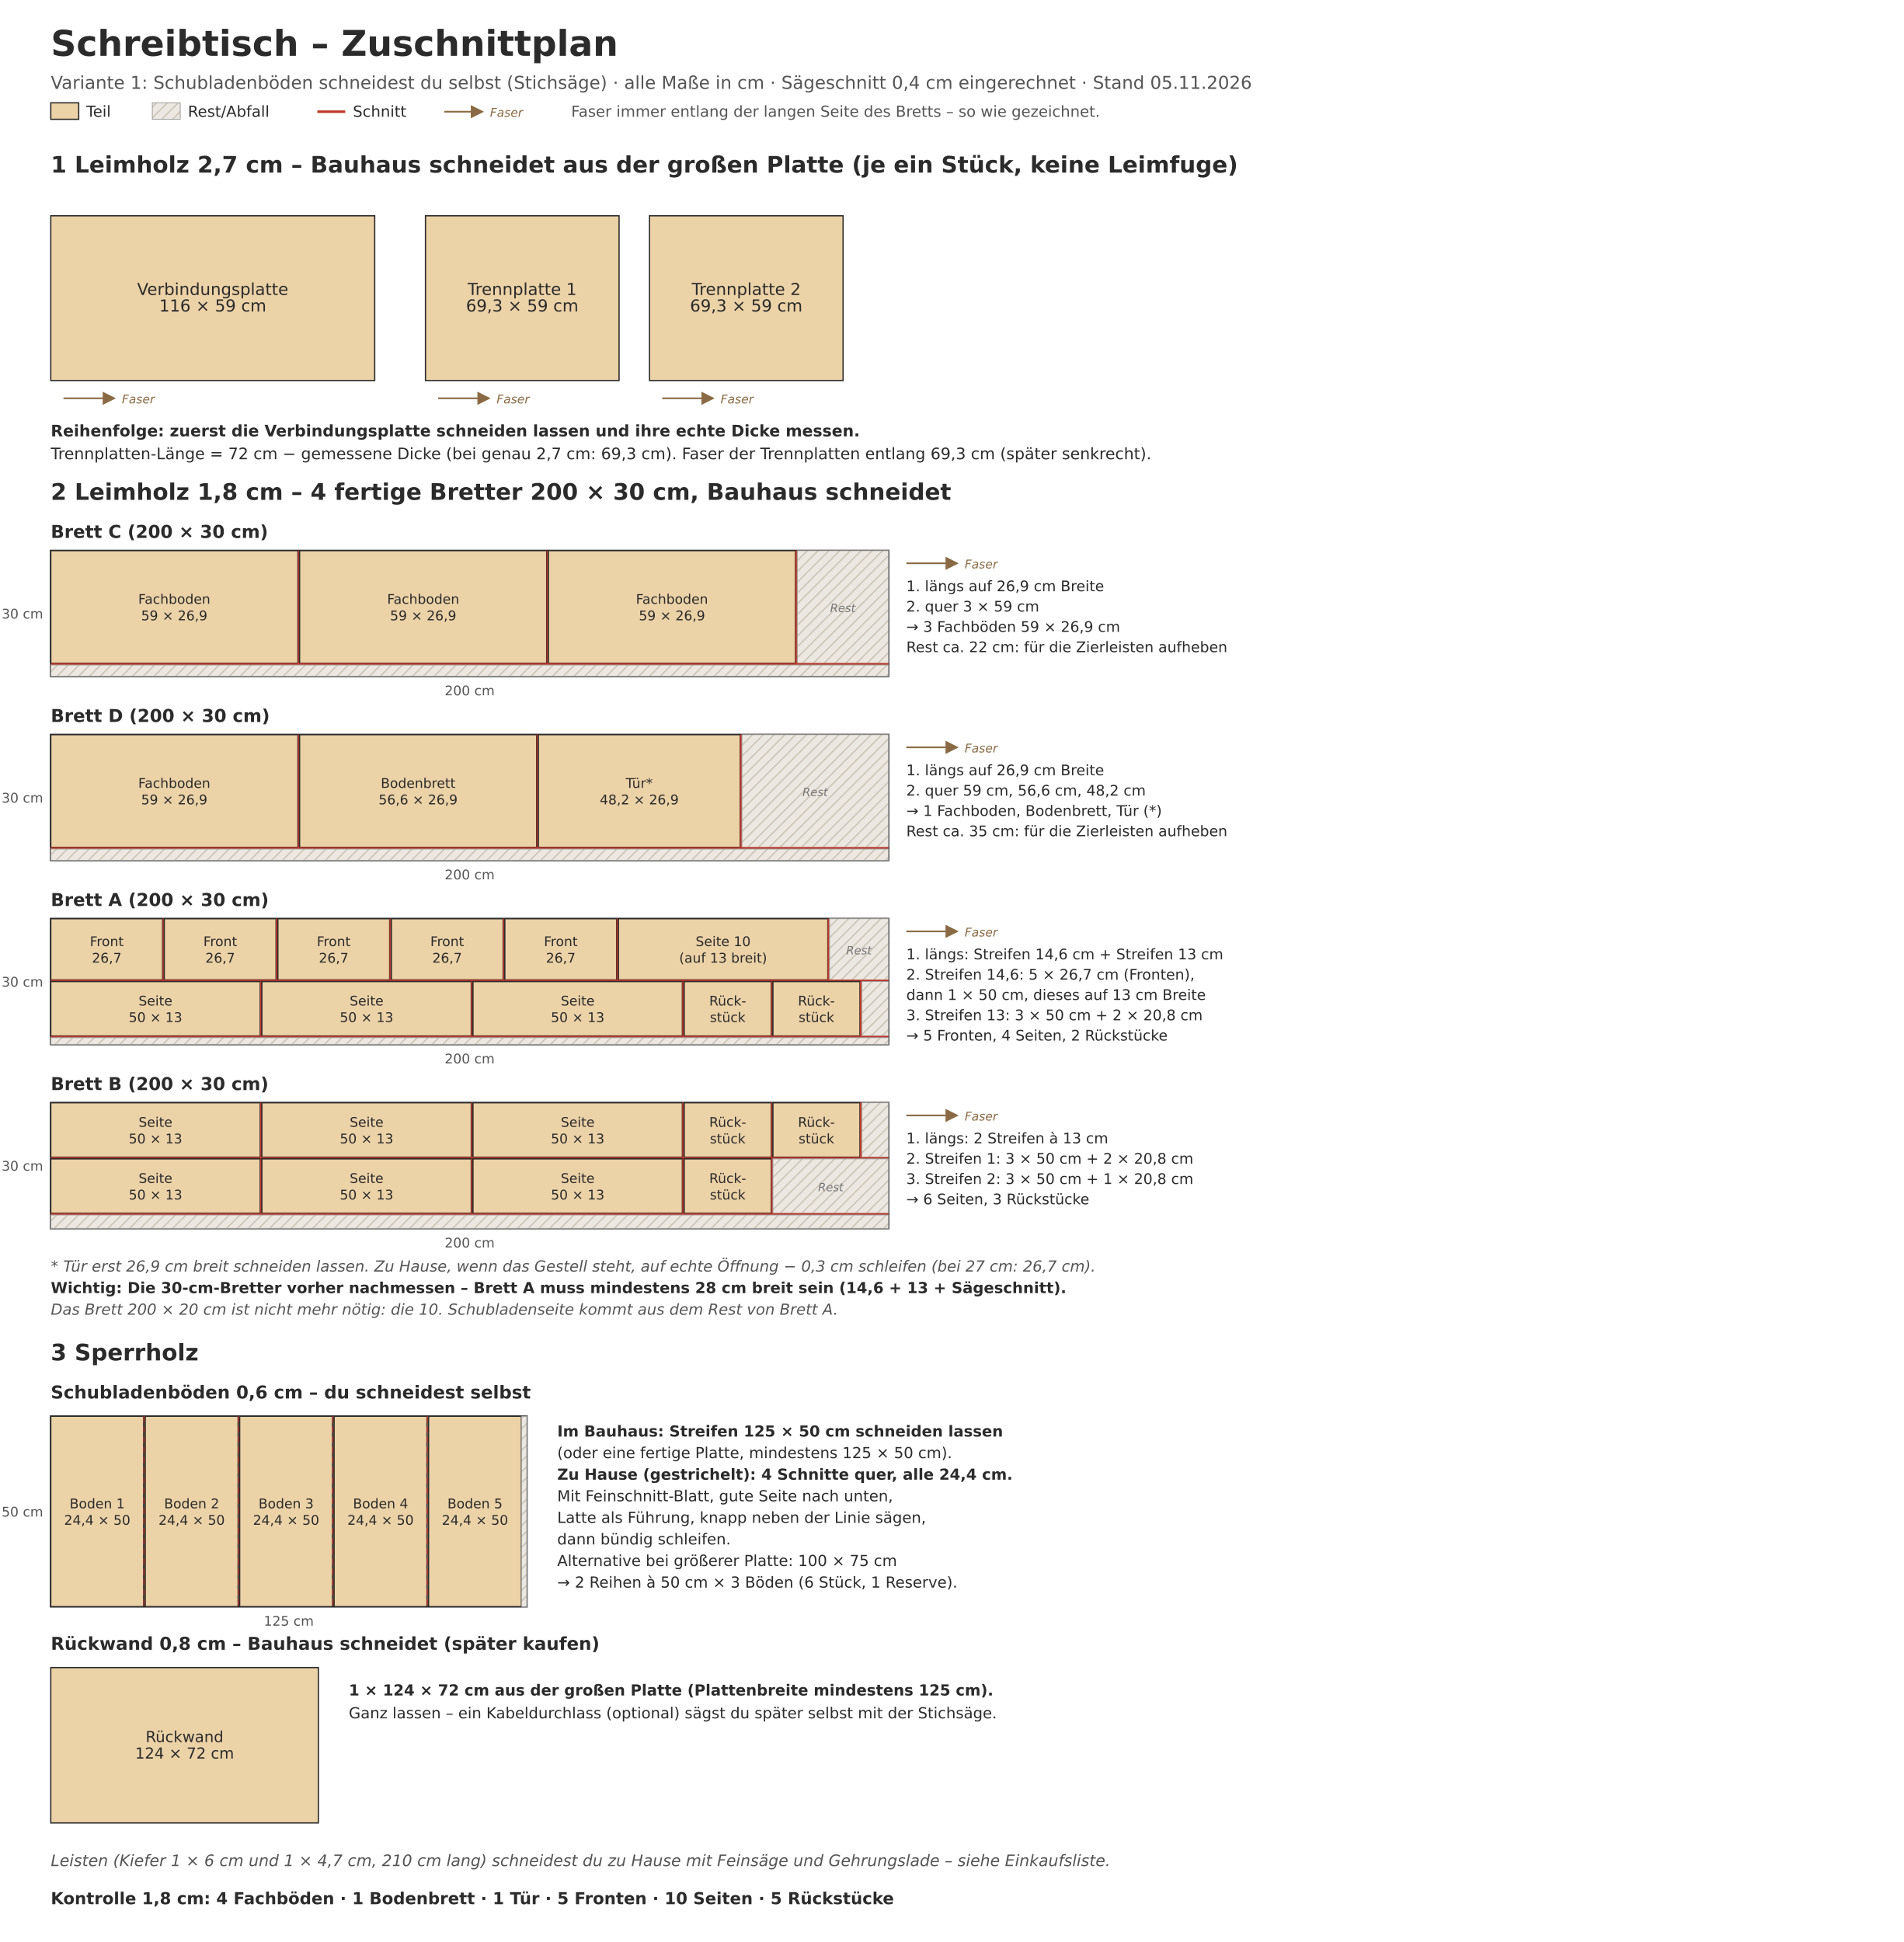
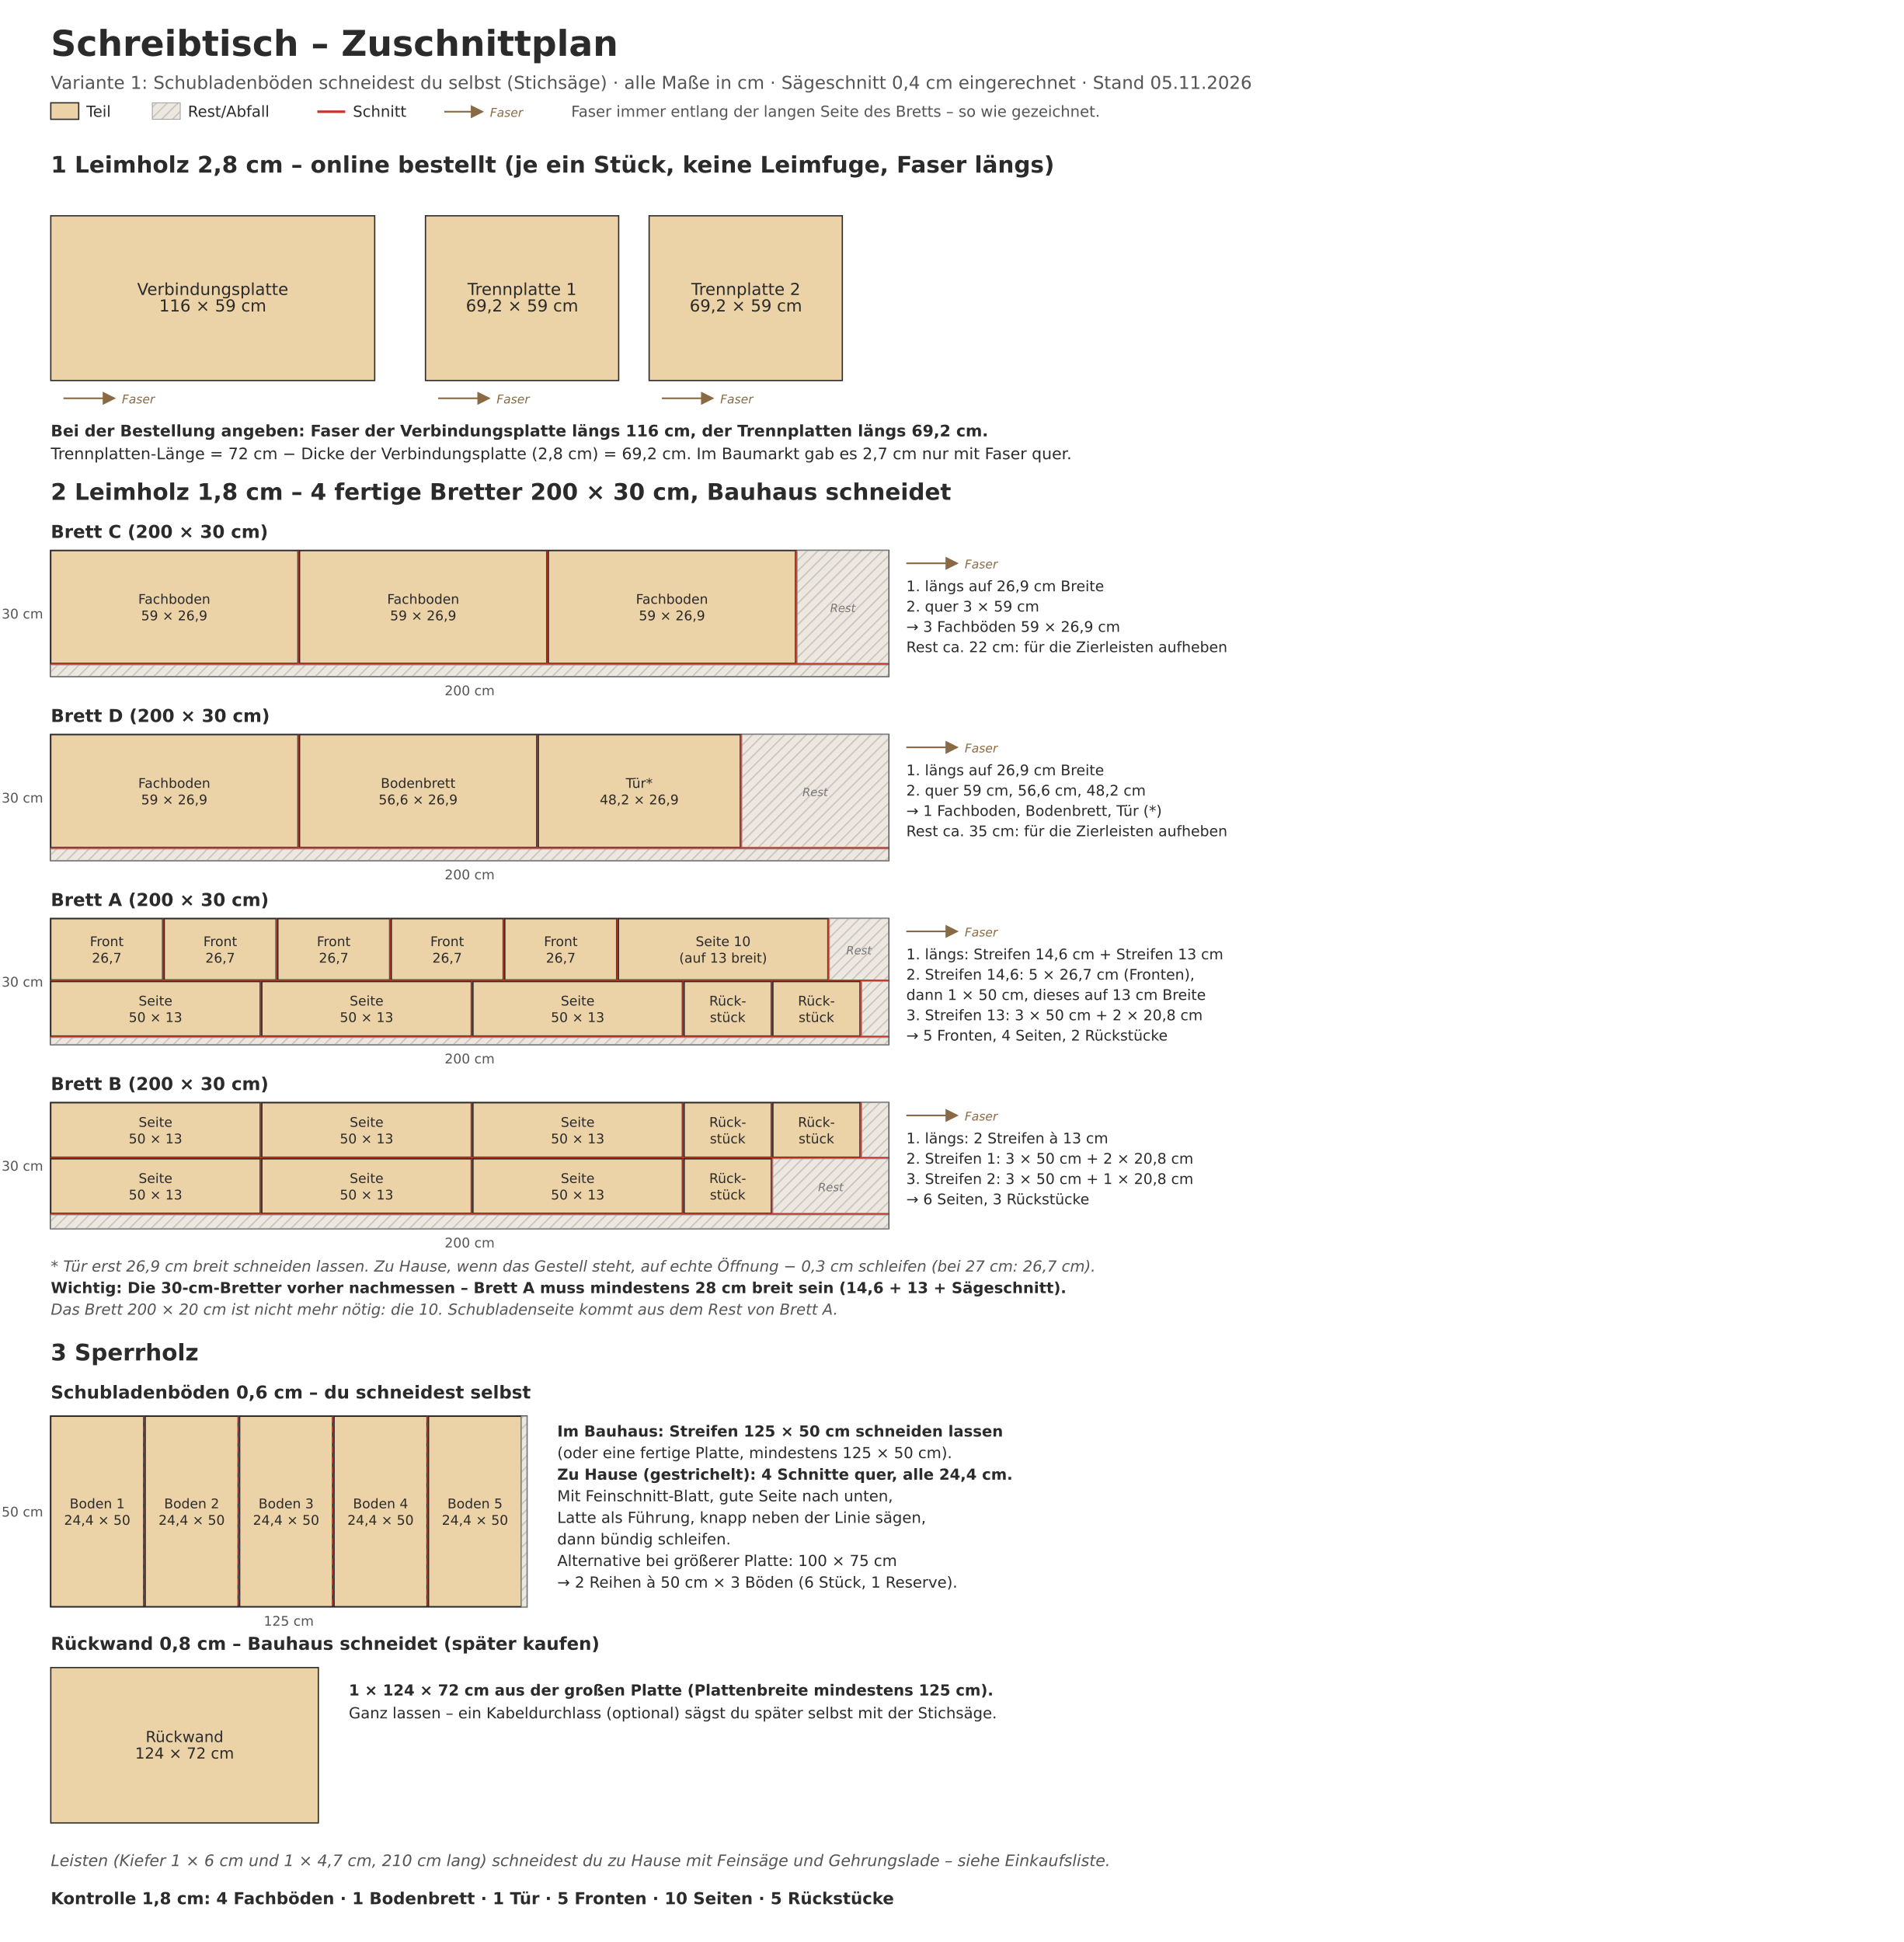
<svg xmlns="http://www.w3.org/2000/svg" width="1500" height="1530" viewBox="0 0 1500 1530" font-family="DejaVu Sans, Arial, sans-serif">
  <rect width="1500" height="1530" fill="#ffffff" />
  <defs>
    <pattern id="hatch" width="6" height="6" patternUnits="userSpaceOnUse" patternTransform="rotate(45)">
      <rect width="6" height="6" fill="#ece8e1" />
      <line x1="0" y1="0" x2="0" y2="6" stroke="#c9c2b6" stroke-width="2" />
    </pattern>
    <marker id="arr" markerWidth="8" markerHeight="8" refX="7" refY="4" orient="auto">
      <path d="M0,0 L8,4 L0,8 z" fill="#8a6a44" />
    </marker>
  </defs>
  <text x="40.0" y="44.0" font-size="28" text-anchor="start" fill="#2b2b2b" font-weight="bold">Schreibtisch – Zuschnittplan</text>
  <text x="40.0" y="70.0" font-size="14" text-anchor="start" fill="#555" font-weight="normal">Variante 1: Schubladenböden schneidest du selbst (Stichsäge) · alle Maße in cm · Sägeschnitt 0,4 cm eingerechnet · Stand 05.11.2026</text>
  <rect x="40.0" y="81.0" width="22.0" height="13.0" fill="#ecd2a7" stroke="#2b2b2b" stroke-width="1" />
  <text x="68.0" y="92.0" font-size="12" text-anchor="start" fill="#2b2b2b" font-weight="normal">Teil</text>
  <rect x="120" y="81" width="22" height="13" fill="url(#hatch)" stroke="#999" stroke-width="0.6" />
  <text x="148.0" y="92.0" font-size="12" text-anchor="start" fill="#2b2b2b" font-weight="normal">Rest/Abfall</text>
  <line x1="250" y1="88" x2="272" y2="88" stroke="#c0392b" stroke-width="2" />
  <text x="278.0" y="92.0" font-size="12" text-anchor="start" fill="#2b2b2b" font-weight="normal">Schnitt</text>
  <line x1="350.0" y1="88.0" x2="380.0" y2="88.0" stroke="#8a6a44" stroke-width="1.3" marker-end="url(#arr)" />
  <text x="386.0" y="92.0" font-size="9.5" text-anchor="start" fill="#8a6a44" font-weight="normal" font-style="italic">Faser</text>
  <text x="450.0" y="92.0" font-size="12" text-anchor="start" fill="#555" font-weight="normal">Faser immer entlang der langen Seite des Bretts – so wie gezeichnet.</text>
-   <text x="40.0" y="136.0" font-size="18" text-anchor="start" fill="#2b2b2b" font-weight="bold">1  Leimholz 2,7 cm – Bauhaus schneidet aus der großen Platte (je ein Stück, keine Leimfuge)</text>
+   <text x="40.0" y="136.0" font-size="18" text-anchor="start" fill="#2b2b2b" font-weight="bold">1  Leimholz 2,8 cm – online bestellt (je ein Stück, keine Leimfuge, Faser längs)</text>
  <rect x="40.0" y="170.0" width="255.2" height="129.8" fill="#ecd2a7" stroke="#2b2b2b" stroke-width="1" />
  <text x="167.6" y="232.4" font-size="13" text-anchor="middle" fill="#2b2b2b" font-weight="normal">Verbindungsplatte</text>
  <text x="167.6" y="245.4" font-size="13" text-anchor="middle" fill="#2b2b2b" font-weight="normal">116 × 59 cm</text>
  <line x1="50.0" y1="313.8" x2="90.0" y2="313.8" stroke="#8a6a44" stroke-width="1.3" marker-end="url(#arr)" />
  <text x="96.0" y="317.8" font-size="9.5" text-anchor="start" fill="#8a6a44" font-weight="normal" font-style="italic">Faser</text>
-   <rect x="335.2" y="170.0" width="152.5" height="129.8" fill="#ecd2a7" stroke="#2b2b2b" stroke-width="1" />
-   <text x="411.4" y="232.4" font-size="13" text-anchor="middle" fill="#2b2b2b" font-weight="normal">Trennplatte 1</text>
-   <text x="411.4" y="245.4" font-size="13" text-anchor="middle" fill="#2b2b2b" font-weight="normal">69,3 × 59 cm</text>
+   <rect x="335.2" y="170.0" width="152.2" height="129.8" fill="#ecd2a7" stroke="#2b2b2b" stroke-width="1" />
+   <text x="411.3" y="232.4" font-size="13" text-anchor="middle" fill="#2b2b2b" font-weight="normal">Trennplatte 1</text>
+   <text x="411.3" y="245.4" font-size="13" text-anchor="middle" fill="#2b2b2b" font-weight="normal">69,2 × 59 cm</text>
  <line x1="345.2" y1="313.8" x2="385.2" y2="313.8" stroke="#8a6a44" stroke-width="1.3" marker-end="url(#arr)" />
  <text x="391.2" y="317.8" font-size="9.5" text-anchor="start" fill="#8a6a44" font-weight="normal" font-style="italic">Faser</text>
-   <rect x="511.7" y="170.0" width="152.5" height="129.8" fill="#ecd2a7" stroke="#2b2b2b" stroke-width="1" />
-   <text x="587.9" y="232.4" font-size="13" text-anchor="middle" fill="#2b2b2b" font-weight="normal">Trennplatte 2</text>
-   <text x="587.9" y="245.4" font-size="13" text-anchor="middle" fill="#2b2b2b" font-weight="normal">69,3 × 59 cm</text>
-   <line x1="521.7" y1="313.8" x2="561.7" y2="313.8" stroke="#8a6a44" stroke-width="1.3" marker-end="url(#arr)" />
-   <text x="567.7" y="317.8" font-size="9.5" text-anchor="start" fill="#8a6a44" font-weight="normal" font-style="italic">Faser</text>
-   <text x="40.0" y="343.8" font-size="12.5" text-anchor="start" fill="#2b2b2b" font-weight="bold">Reihenfolge: zuerst die Verbindungsplatte schneiden lassen und ihre echte Dicke messen.</text>
-   <text x="40.0" y="361.8" font-size="12.5" text-anchor="start" fill="#2b2b2b" font-weight="normal">Trennplatten-Länge = 72 cm − gemessene Dicke (bei genau 2,7 cm: 69,3 cm). Faser der Trennplatten entlang 69,3 cm (später senkrecht).</text>
+   <rect x="511.4" y="170.0" width="152.2" height="129.8" fill="#ecd2a7" stroke="#2b2b2b" stroke-width="1" />
+   <text x="587.6" y="232.4" font-size="13" text-anchor="middle" fill="#2b2b2b" font-weight="normal">Trennplatte 2</text>
+   <text x="587.6" y="245.4" font-size="13" text-anchor="middle" fill="#2b2b2b" font-weight="normal">69,2 × 59 cm</text>
+   <line x1="521.4" y1="313.8" x2="561.4" y2="313.8" stroke="#8a6a44" stroke-width="1.3" marker-end="url(#arr)" />
+   <text x="567.4" y="317.8" font-size="9.5" text-anchor="start" fill="#8a6a44" font-weight="normal" font-style="italic">Faser</text>
+   <text x="40.0" y="343.8" font-size="12.5" text-anchor="start" fill="#2b2b2b" font-weight="bold">Bei der Bestellung angeben: Faser der Verbindungsplatte längs 116 cm, der Trennplatten längs 69,2 cm.</text>
+   <text x="40.0" y="361.8" font-size="12.5" text-anchor="start" fill="#2b2b2b" font-weight="normal">Trennplatten-Länge = 72 cm − Dicke der Verbindungsplatte (2,8 cm) = 69,2 cm. Im Baumarkt gab es 2,7 cm nur mit Faser quer.</text>
  <text x="40.0" y="393.8" font-size="18" text-anchor="start" fill="#2b2b2b" font-weight="bold">2  Leimholz 1,8 cm – 4 fertige Bretter 200 × 30 cm, Bauhaus schneidet</text>
  <text x="40.0" y="423.8" font-size="14" text-anchor="start" fill="#2b2b2b" font-weight="bold">Brett C (200 × 30 cm)</text>
  <rect x="40.0" y="433.8" width="660.0" height="99.0" fill="#e0bb84" stroke="#2b2b2b" stroke-width="1.4" />
  <rect x="40.0" y="433.8" width="194.7" height="88.8" fill="#ecd2a7" stroke="#2b2b2b" stroke-width="1" />
  <text x="137.3" y="475.7" font-size="10.5" text-anchor="middle" fill="#2b2b2b" font-weight="normal">Fachboden</text>
  <text x="137.3" y="488.7" font-size="10.5" text-anchor="middle" fill="#2b2b2b" font-weight="normal">59 × 26,9</text>
  <line x1="235.4" y1="433.8" x2="235.4" y2="522.6" stroke="#c0392b" stroke-width="1.6" />
  <rect x="236.0" y="433.8" width="194.7" height="88.8" fill="#ecd2a7" stroke="#2b2b2b" stroke-width="1" />
  <text x="333.4" y="475.7" font-size="10.5" text-anchor="middle" fill="#2b2b2b" font-weight="normal">Fachboden</text>
  <text x="333.4" y="488.7" font-size="10.5" text-anchor="middle" fill="#2b2b2b" font-weight="normal">59 × 26,9</text>
  <line x1="431.4" y1="433.8" x2="431.4" y2="522.6" stroke="#c0392b" stroke-width="1.6" />
  <rect x="432.0" y="433.8" width="194.7" height="88.8" fill="#ecd2a7" stroke="#2b2b2b" stroke-width="1" />
  <text x="529.4" y="475.7" font-size="10.5" text-anchor="middle" fill="#2b2b2b" font-weight="normal">Fachboden</text>
  <text x="529.4" y="488.7" font-size="10.5" text-anchor="middle" fill="#2b2b2b" font-weight="normal">59 × 26,9</text>
  <line x1="627.4" y1="433.8" x2="627.4" y2="522.6" stroke="#c0392b" stroke-width="1.6" />
  <rect x="628.1" y="433.8" width="71.9" height="88.8" fill="url(#hatch)" stroke="#999" stroke-width="0.6" />
  <text x="664.0" y="482.2" font-size="9" text-anchor="middle" fill="#777" font-weight="normal" font-style="italic">Rest</text>
  <line x1="40.0" y1="523.2" x2="700.0" y2="523.2" stroke="#c0392b" stroke-width="1.6" />
  <rect x="40.0" y="523.9" width="660.0" height="8.9" fill="url(#hatch)" stroke="#999" stroke-width="0.6" />
  <text x="370.0" y="547.8" font-size="10.5" text-anchor="middle" fill="#555555" font-weight="normal">200 cm</text>
  <text x="34.0" y="487.3" font-size="10.5" text-anchor="end" fill="#555555" font-weight="normal">30 cm</text>
  <line x1="714.0" y1="443.8" x2="754.0" y2="443.8" stroke="#8a6a44" stroke-width="1.3" marker-end="url(#arr)" />
  <text x="760.0" y="447.8" font-size="9.5" text-anchor="start" fill="#8a6a44" font-weight="normal" font-style="italic">Faser</text>
  <text x="714.0" y="465.8" font-size="11.5" text-anchor="start" fill="#2b2b2b" font-weight="normal">1. längs auf 26,9 cm Breite</text>
  <text x="714.0" y="481.8" font-size="11.5" text-anchor="start" fill="#2b2b2b" font-weight="normal">2. quer 3 × 59 cm</text>
  <text x="714.0" y="497.8" font-size="11.5" text-anchor="start" fill="#2b2b2b" font-weight="normal">→ 3 Fachböden 59 × 26,9 cm</text>
  <text x="714.0" y="513.8" font-size="11.5" text-anchor="start" fill="#2b2b2b" font-weight="normal">Rest ca. 22 cm: für die Zierleisten aufheben</text>
  <text x="40.0" y="568.8" font-size="14" text-anchor="start" fill="#2b2b2b" font-weight="bold">Brett D (200 × 30 cm)</text>
  <rect x="40.0" y="578.8" width="660.0" height="99.0" fill="#e0bb84" stroke="#2b2b2b" stroke-width="1.4" />
  <rect x="40.0" y="578.8" width="194.7" height="88.8" fill="#ecd2a7" stroke="#2b2b2b" stroke-width="1" />
  <text x="137.3" y="620.7" font-size="10.5" text-anchor="middle" fill="#2b2b2b" font-weight="normal">Fachboden</text>
  <text x="137.3" y="633.7" font-size="10.5" text-anchor="middle" fill="#2b2b2b" font-weight="normal">59 × 26,9</text>
  <line x1="235.4" y1="578.8" x2="235.4" y2="667.6" stroke="#c0392b" stroke-width="1.6" />
  <rect x="236.0" y="578.8" width="186.8" height="88.8" fill="#ecd2a7" stroke="#2b2b2b" stroke-width="1" />
  <text x="329.4" y="620.7" font-size="10.5" text-anchor="middle" fill="#2b2b2b" font-weight="normal">Bodenbrett</text>
  <text x="329.4" y="633.7" font-size="10.5" text-anchor="middle" fill="#2b2b2b" font-weight="normal">56,6 × 26,9</text>
  <line x1="423.5" y1="578.8" x2="423.5" y2="667.6" stroke="#c0392b" stroke-width="1.6" />
  <rect x="424.1" y="578.8" width="159.1" height="88.8" fill="#ecd2a7" stroke="#2b2b2b" stroke-width="1" />
  <text x="503.6" y="620.7" font-size="10.5" text-anchor="middle" fill="#2b2b2b" font-weight="normal">Tür*</text>
  <text x="503.6" y="633.7" font-size="10.5" text-anchor="middle" fill="#2b2b2b" font-weight="normal">48,2 × 26,9</text>
  <line x1="583.8" y1="578.8" x2="583.8" y2="667.6" stroke="#c0392b" stroke-width="1.6" />
  <rect x="584.5" y="578.8" width="115.5" height="88.8" fill="url(#hatch)" stroke="#999" stroke-width="0.6" />
  <text x="642.2" y="627.2" font-size="9" text-anchor="middle" fill="#777" font-weight="normal" font-style="italic">Rest</text>
  <line x1="40.0" y1="668.2" x2="700.0" y2="668.2" stroke="#c0392b" stroke-width="1.6" />
  <rect x="40.0" y="668.9" width="660.0" height="8.9" fill="url(#hatch)" stroke="#999" stroke-width="0.6" />
  <text x="370.0" y="692.8" font-size="10.5" text-anchor="middle" fill="#555555" font-weight="normal">200 cm</text>
  <text x="34.0" y="632.3" font-size="10.5" text-anchor="end" fill="#555555" font-weight="normal">30 cm</text>
  <line x1="714.0" y1="588.8" x2="754.0" y2="588.8" stroke="#8a6a44" stroke-width="1.3" marker-end="url(#arr)" />
  <text x="760.0" y="592.8" font-size="9.5" text-anchor="start" fill="#8a6a44" font-weight="normal" font-style="italic">Faser</text>
  <text x="714.0" y="610.8" font-size="11.5" text-anchor="start" fill="#2b2b2b" font-weight="normal">1. längs auf 26,9 cm Breite</text>
  <text x="714.0" y="626.8" font-size="11.5" text-anchor="start" fill="#2b2b2b" font-weight="normal">2. quer 59 cm, 56,6 cm, 48,2 cm</text>
  <text x="714.0" y="642.8" font-size="11.5" text-anchor="start" fill="#2b2b2b" font-weight="normal">→ 1 Fachboden, Bodenbrett, Tür (*)</text>
  <text x="714.0" y="658.8" font-size="11.5" text-anchor="start" fill="#2b2b2b" font-weight="normal">Rest ca. 35 cm: für die Zierleisten aufheben</text>
  <text x="40.0" y="713.8" font-size="14" text-anchor="start" fill="#2b2b2b" font-weight="bold">Brett A (200 × 30 cm)</text>
  <rect x="40.0" y="723.8" width="660.0" height="99.0" fill="#e0bb84" stroke="#2b2b2b" stroke-width="1.4" />
  <rect x="40.0" y="723.8" width="88.1" height="48.2" fill="#ecd2a7" stroke="#2b2b2b" stroke-width="1" />
  <text x="84.1" y="745.4" font-size="10.5" text-anchor="middle" fill="#2b2b2b" font-weight="normal">Front</text>
  <text x="84.1" y="758.4" font-size="10.5" text-anchor="middle" fill="#2b2b2b" font-weight="normal">26,7</text>
  <line x1="128.8" y1="723.8" x2="128.8" y2="772.0" stroke="#c0392b" stroke-width="1.6" />
  <rect x="129.4" y="723.8" width="88.1" height="48.2" fill="#ecd2a7" stroke="#2b2b2b" stroke-width="1" />
  <text x="173.5" y="745.4" font-size="10.5" text-anchor="middle" fill="#2b2b2b" font-weight="normal">Front</text>
  <text x="173.5" y="758.4" font-size="10.5" text-anchor="middle" fill="#2b2b2b" font-weight="normal">26,7</text>
  <line x1="218.2" y1="723.8" x2="218.2" y2="772.0" stroke="#c0392b" stroke-width="1.6" />
  <rect x="218.9" y="723.8" width="88.1" height="48.2" fill="#ecd2a7" stroke="#2b2b2b" stroke-width="1" />
  <text x="262.9" y="745.4" font-size="10.5" text-anchor="middle" fill="#2b2b2b" font-weight="normal">Front</text>
  <text x="262.9" y="758.4" font-size="10.5" text-anchor="middle" fill="#2b2b2b" font-weight="normal">26,7</text>
  <line x1="307.6" y1="723.8" x2="307.6" y2="772.0" stroke="#c0392b" stroke-width="1.6" />
  <rect x="308.3" y="723.8" width="88.1" height="48.2" fill="#ecd2a7" stroke="#2b2b2b" stroke-width="1" />
  <text x="352.3" y="745.4" font-size="10.5" text-anchor="middle" fill="#2b2b2b" font-weight="normal">Front</text>
  <text x="352.3" y="758.4" font-size="10.5" text-anchor="middle" fill="#2b2b2b" font-weight="normal">26,7</text>
  <line x1="397.1" y1="723.8" x2="397.1" y2="772.0" stroke="#c0392b" stroke-width="1.6" />
  <rect x="397.7" y="723.8" width="88.1" height="48.2" fill="#ecd2a7" stroke="#2b2b2b" stroke-width="1" />
  <text x="441.8" y="745.4" font-size="10.5" text-anchor="middle" fill="#2b2b2b" font-weight="normal">Front</text>
  <text x="441.8" y="758.4" font-size="10.5" text-anchor="middle" fill="#2b2b2b" font-weight="normal">26,7</text>
  <line x1="486.5" y1="723.8" x2="486.5" y2="772.0" stroke="#c0392b" stroke-width="1.6" />
  <rect x="487.2" y="723.8" width="165.0" height="48.2" fill="#ecd2a7" stroke="#2b2b2b" stroke-width="1" />
  <text x="569.7" y="745.4" font-size="10.5" text-anchor="middle" fill="#2b2b2b" font-weight="normal">Seite 10</text>
  <text x="569.7" y="758.4" font-size="10.5" text-anchor="middle" fill="#2b2b2b" font-weight="normal">(auf 13 breit)</text>
  <line x1="652.8" y1="723.8" x2="652.8" y2="772.0" stroke="#c0392b" stroke-width="1.6" />
  <rect x="653.5" y="723.8" width="46.5" height="48.2" fill="url(#hatch)" stroke="#999" stroke-width="0.6" />
  <text x="676.7" y="751.9" font-size="9" text-anchor="middle" fill="#777" font-weight="normal" font-style="italic">Rest</text>
  <line x1="40.0" y1="772.6" x2="700.0" y2="772.6" stroke="#c0392b" stroke-width="1.6" />
  <rect x="40.0" y="773.3" width="165.0" height="42.9" fill="#ecd2a7" stroke="#2b2b2b" stroke-width="1" />
  <text x="122.5" y="792.2" font-size="10.5" text-anchor="middle" fill="#2b2b2b" font-weight="normal">Seite</text>
  <text x="122.5" y="805.2" font-size="10.5" text-anchor="middle" fill="#2b2b2b" font-weight="normal">50 × 13</text>
  <line x1="205.7" y1="773.3" x2="205.7" y2="816.2" stroke="#c0392b" stroke-width="1.6" />
  <rect x="206.3" y="773.3" width="165.0" height="42.9" fill="#ecd2a7" stroke="#2b2b2b" stroke-width="1" />
  <text x="288.8" y="792.2" font-size="10.5" text-anchor="middle" fill="#2b2b2b" font-weight="normal">Seite</text>
  <text x="288.8" y="805.2" font-size="10.5" text-anchor="middle" fill="#2b2b2b" font-weight="normal">50 × 13</text>
  <line x1="372.0" y1="773.3" x2="372.0" y2="816.2" stroke="#c0392b" stroke-width="1.6" />
  <rect x="372.6" y="773.3" width="165.0" height="42.9" fill="#ecd2a7" stroke="#2b2b2b" stroke-width="1" />
  <text x="455.1" y="792.2" font-size="10.5" text-anchor="middle" fill="#2b2b2b" font-weight="normal">Seite</text>
  <text x="455.1" y="805.2" font-size="10.5" text-anchor="middle" fill="#2b2b2b" font-weight="normal">50 × 13</text>
  <line x1="538.3" y1="773.3" x2="538.3" y2="816.2" stroke="#c0392b" stroke-width="1.6" />
  <rect x="539.0" y="773.3" width="68.6" height="42.9" fill="#ecd2a7" stroke="#2b2b2b" stroke-width="1" />
  <text x="573.3" y="792.2" font-size="10.5" text-anchor="middle" fill="#2b2b2b" font-weight="normal">Rück-</text>
  <text x="573.3" y="805.2" font-size="10.5" text-anchor="middle" fill="#2b2b2b" font-weight="normal">stück</text>
  <line x1="608.3" y1="773.3" x2="608.3" y2="816.2" stroke="#c0392b" stroke-width="1.6" />
  <rect x="608.9" y="773.3" width="68.6" height="42.9" fill="#ecd2a7" stroke="#2b2b2b" stroke-width="1" />
  <text x="643.2" y="792.2" font-size="10.5" text-anchor="middle" fill="#2b2b2b" font-weight="normal">Rück-</text>
  <text x="643.2" y="805.2" font-size="10.5" text-anchor="middle" fill="#2b2b2b" font-weight="normal">stück</text>
  <line x1="678.2" y1="773.3" x2="678.2" y2="816.2" stroke="#c0392b" stroke-width="1.6" />
  <rect x="678.9" y="773.3" width="21.1" height="42.9" fill="url(#hatch)" stroke="#999" stroke-width="0.6" />
  <line x1="40.0" y1="816.9" x2="700.0" y2="816.9" stroke="#c0392b" stroke-width="1.6" />
  <rect x="40.0" y="817.5" width="660.0" height="5.3" fill="url(#hatch)" stroke="#999" stroke-width="0.6" />
  <text x="370.0" y="837.8" font-size="10.5" text-anchor="middle" fill="#555555" font-weight="normal">200 cm</text>
  <text x="34.0" y="777.3" font-size="10.5" text-anchor="end" fill="#555555" font-weight="normal">30 cm</text>
  <line x1="714.0" y1="733.8" x2="754.0" y2="733.8" stroke="#8a6a44" stroke-width="1.3" marker-end="url(#arr)" />
  <text x="760.0" y="737.8" font-size="9.5" text-anchor="start" fill="#8a6a44" font-weight="normal" font-style="italic">Faser</text>
  <text x="714.0" y="755.8" font-size="11.5" text-anchor="start" fill="#2b2b2b" font-weight="normal">1. längs: Streifen 14,6 cm + Streifen 13 cm</text>
  <text x="714.0" y="771.8" font-size="11.5" text-anchor="start" fill="#2b2b2b" font-weight="normal">2. Streifen 14,6: 5 × 26,7 cm (Fronten),</text>
  <text x="714.0" y="787.8" font-size="11.5" text-anchor="start" fill="#2b2b2b" font-weight="normal">    dann 1 × 50 cm, dieses auf 13 cm Breite</text>
  <text x="714.0" y="803.8" font-size="11.5" text-anchor="start" fill="#2b2b2b" font-weight="normal">3. Streifen 13: 3 × 50 cm + 2 × 20,8 cm</text>
  <text x="714.0" y="819.8" font-size="11.5" text-anchor="start" fill="#2b2b2b" font-weight="normal">→ 5 Fronten, 4 Seiten, 2 Rückstücke</text>
  <text x="40.0" y="858.8" font-size="14" text-anchor="start" fill="#2b2b2b" font-weight="bold">Brett B (200 × 30 cm)</text>
  <rect x="40.0" y="868.8" width="660.0" height="99.0" fill="#e0bb84" stroke="#2b2b2b" stroke-width="1.4" />
  <rect x="40.0" y="868.8" width="165.0" height="42.9" fill="#ecd2a7" stroke="#2b2b2b" stroke-width="1" />
  <text x="122.5" y="887.8" font-size="10.5" text-anchor="middle" fill="#2b2b2b" font-weight="normal">Seite</text>
  <text x="122.5" y="900.8" font-size="10.5" text-anchor="middle" fill="#2b2b2b" font-weight="normal">50 × 13</text>
  <line x1="205.7" y1="868.8" x2="205.7" y2="911.7" stroke="#c0392b" stroke-width="1.6" />
  <rect x="206.3" y="868.8" width="165.0" height="42.9" fill="#ecd2a7" stroke="#2b2b2b" stroke-width="1" />
  <text x="288.8" y="887.8" font-size="10.5" text-anchor="middle" fill="#2b2b2b" font-weight="normal">Seite</text>
  <text x="288.8" y="900.8" font-size="10.5" text-anchor="middle" fill="#2b2b2b" font-weight="normal">50 × 13</text>
  <line x1="372.0" y1="868.8" x2="372.0" y2="911.7" stroke="#c0392b" stroke-width="1.6" />
  <rect x="372.6" y="868.8" width="165.0" height="42.9" fill="#ecd2a7" stroke="#2b2b2b" stroke-width="1" />
  <text x="455.1" y="887.8" font-size="10.5" text-anchor="middle" fill="#2b2b2b" font-weight="normal">Seite</text>
  <text x="455.1" y="900.8" font-size="10.5" text-anchor="middle" fill="#2b2b2b" font-weight="normal">50 × 13</text>
  <line x1="538.3" y1="868.8" x2="538.3" y2="911.7" stroke="#c0392b" stroke-width="1.6" />
  <rect x="539.0" y="868.8" width="68.6" height="42.9" fill="#ecd2a7" stroke="#2b2b2b" stroke-width="1" />
  <text x="573.3" y="887.8" font-size="10.5" text-anchor="middle" fill="#2b2b2b" font-weight="normal">Rück-</text>
  <text x="573.3" y="900.8" font-size="10.5" text-anchor="middle" fill="#2b2b2b" font-weight="normal">stück</text>
  <line x1="608.3" y1="868.8" x2="608.3" y2="911.7" stroke="#c0392b" stroke-width="1.6" />
  <rect x="608.9" y="868.8" width="68.6" height="42.9" fill="#ecd2a7" stroke="#2b2b2b" stroke-width="1" />
  <text x="643.2" y="887.8" font-size="10.5" text-anchor="middle" fill="#2b2b2b" font-weight="normal">Rück-</text>
  <text x="643.2" y="900.8" font-size="10.5" text-anchor="middle" fill="#2b2b2b" font-weight="normal">stück</text>
  <line x1="678.2" y1="868.8" x2="678.2" y2="911.7" stroke="#c0392b" stroke-width="1.6" />
  <rect x="678.9" y="868.8" width="21.1" height="42.9" fill="url(#hatch)" stroke="#999" stroke-width="0.6" />
  <line x1="40.0" y1="912.4" x2="700.0" y2="912.4" stroke="#c0392b" stroke-width="1.6" />
  <rect x="40.0" y="913.0" width="165.0" height="42.9" fill="#ecd2a7" stroke="#2b2b2b" stroke-width="1" />
  <text x="122.5" y="932.0" font-size="10.5" text-anchor="middle" fill="#2b2b2b" font-weight="normal">Seite</text>
  <text x="122.5" y="945.0" font-size="10.5" text-anchor="middle" fill="#2b2b2b" font-weight="normal">50 × 13</text>
  <line x1="205.7" y1="913.0" x2="205.7" y2="955.9" stroke="#c0392b" stroke-width="1.6" />
  <rect x="206.3" y="913.0" width="165.0" height="42.9" fill="#ecd2a7" stroke="#2b2b2b" stroke-width="1" />
  <text x="288.8" y="932.0" font-size="10.5" text-anchor="middle" fill="#2b2b2b" font-weight="normal">Seite</text>
  <text x="288.8" y="945.0" font-size="10.5" text-anchor="middle" fill="#2b2b2b" font-weight="normal">50 × 13</text>
  <line x1="372.0" y1="913.0" x2="372.0" y2="955.9" stroke="#c0392b" stroke-width="1.6" />
  <rect x="372.6" y="913.0" width="165.0" height="42.9" fill="#ecd2a7" stroke="#2b2b2b" stroke-width="1" />
  <text x="455.1" y="932.0" font-size="10.5" text-anchor="middle" fill="#2b2b2b" font-weight="normal">Seite</text>
  <text x="455.1" y="945.0" font-size="10.5" text-anchor="middle" fill="#2b2b2b" font-weight="normal">50 × 13</text>
  <line x1="538.3" y1="913.0" x2="538.3" y2="955.9" stroke="#c0392b" stroke-width="1.6" />
  <rect x="539.0" y="913.0" width="68.6" height="42.9" fill="#ecd2a7" stroke="#2b2b2b" stroke-width="1" />
  <text x="573.3" y="932.0" font-size="10.5" text-anchor="middle" fill="#2b2b2b" font-weight="normal">Rück-</text>
  <text x="573.3" y="945.0" font-size="10.5" text-anchor="middle" fill="#2b2b2b" font-weight="normal">stück</text>
  <line x1="608.3" y1="913.0" x2="608.3" y2="955.9" stroke="#c0392b" stroke-width="1.6" />
  <rect x="608.9" y="913.0" width="91.1" height="42.9" fill="url(#hatch)" stroke="#999" stroke-width="0.6" />
  <text x="654.5" y="938.5" font-size="9" text-anchor="middle" fill="#777" font-weight="normal" font-style="italic">Rest</text>
  <line x1="40.0" y1="956.6" x2="700.0" y2="956.6" stroke="#c0392b" stroke-width="1.6" />
  <rect x="40.0" y="957.2" width="660.0" height="10.6" fill="url(#hatch)" stroke="#999" stroke-width="0.6" />
  <text x="370.0" y="982.8" font-size="10.5" text-anchor="middle" fill="#555555" font-weight="normal">200 cm</text>
  <text x="34.0" y="922.3" font-size="10.5" text-anchor="end" fill="#555555" font-weight="normal">30 cm</text>
  <line x1="714.0" y1="878.8" x2="754.0" y2="878.8" stroke="#8a6a44" stroke-width="1.3" marker-end="url(#arr)" />
  <text x="760.0" y="882.8" font-size="9.5" text-anchor="start" fill="#8a6a44" font-weight="normal" font-style="italic">Faser</text>
  <text x="714.0" y="900.8" font-size="11.5" text-anchor="start" fill="#2b2b2b" font-weight="normal">1. längs: 2 Streifen à 13 cm</text>
  <text x="714.0" y="916.8" font-size="11.5" text-anchor="start" fill="#2b2b2b" font-weight="normal">2. Streifen 1: 3 × 50 cm + 2 × 20,8 cm</text>
  <text x="714.0" y="932.8" font-size="11.5" text-anchor="start" fill="#2b2b2b" font-weight="normal">3. Streifen 2: 3 × 50 cm + 1 × 20,8 cm</text>
  <text x="714.0" y="948.8" font-size="11.5" text-anchor="start" fill="#2b2b2b" font-weight="normal">→ 6 Seiten, 3 Rückstücke</text>
  <text x="40.0" y="1001.8" font-size="12" text-anchor="start" fill="#555" font-weight="normal" font-style="italic">* Tür erst 26,9 cm breit schneiden lassen. Zu Hause, wenn das Gestell steht, auf echte Öffnung − 0,3 cm schleifen (bei 27 cm: 26,7 cm).</text>
  <text x="40.0" y="1018.8" font-size="12" text-anchor="start" fill="#2b2b2b" font-weight="bold">Wichtig: Die 30-cm-Bretter vorher nachmessen – Brett A muss mindestens 28 cm breit sein (14,6 + 13 + Sägeschnitt).</text>
  <text x="40.0" y="1035.8" font-size="12" text-anchor="start" fill="#555" font-weight="normal" font-style="italic">Das Brett 200 × 20 cm ist nicht mehr nötig: die 10. Schubladenseite kommt aus dem Rest von Brett A.</text>
  <text x="40.0" y="1071.8" font-size="18" text-anchor="start" fill="#2b2b2b" font-weight="bold">3  Sperrholz</text>
  <text x="40.0" y="1101.8" font-size="14" text-anchor="start" fill="#2b2b2b" font-weight="bold">Schubladenböden 0,6 cm – du schneidest selbst</text>
  <rect x="40.0" y="1115.8" width="375.0" height="150.0" fill="#e0bb84" stroke="#2b2b2b" stroke-width="1.4" />
  <rect x="40.0" y="1115.8" width="73.2" height="150.0" fill="#ecd2a7" stroke="#2b2b2b" stroke-width="1" />
  <text x="76.6" y="1188.3" font-size="10.5" text-anchor="middle" fill="#2b2b2b" font-weight="normal">Boden 1</text>
  <text x="76.6" y="1201.3" font-size="10.5" text-anchor="middle" fill="#2b2b2b" font-weight="normal">24,4 × 50</text>
  <line x1="113.8" y1="1115.8" x2="113.8" y2="1265.8" stroke="#c0392b" stroke-width="1.6" stroke-dasharray="5,3" />
  <rect x="114.4" y="1115.8" width="73.2" height="150.0" fill="#ecd2a7" stroke="#2b2b2b" stroke-width="1" />
  <text x="151.0" y="1188.3" font-size="10.5" text-anchor="middle" fill="#2b2b2b" font-weight="normal">Boden 2</text>
  <text x="151.0" y="1201.3" font-size="10.5" text-anchor="middle" fill="#2b2b2b" font-weight="normal">24,4 × 50</text>
  <line x1="188.2" y1="1115.8" x2="188.2" y2="1265.8" stroke="#c0392b" stroke-width="1.6" stroke-dasharray="5,3" />
  <rect x="188.8" y="1115.8" width="73.2" height="150.0" fill="#ecd2a7" stroke="#2b2b2b" stroke-width="1" />
  <text x="225.4" y="1188.3" font-size="10.5" text-anchor="middle" fill="#2b2b2b" font-weight="normal">Boden 3</text>
  <text x="225.4" y="1201.3" font-size="10.5" text-anchor="middle" fill="#2b2b2b" font-weight="normal">24,4 × 50</text>
  <line x1="262.6" y1="1115.8" x2="262.6" y2="1265.8" stroke="#c0392b" stroke-width="1.6" stroke-dasharray="5,3" />
  <rect x="263.2" y="1115.8" width="73.2" height="150.0" fill="#ecd2a7" stroke="#2b2b2b" stroke-width="1" />
  <text x="299.8" y="1188.3" font-size="10.5" text-anchor="middle" fill="#2b2b2b" font-weight="normal">Boden 4</text>
  <text x="299.8" y="1201.3" font-size="10.5" text-anchor="middle" fill="#2b2b2b" font-weight="normal">24,4 × 50</text>
  <line x1="337.0" y1="1115.8" x2="337.0" y2="1265.8" stroke="#c0392b" stroke-width="1.6" stroke-dasharray="5,3" />
  <rect x="337.6" y="1115.8" width="73.2" height="150.0" fill="#ecd2a7" stroke="#2b2b2b" stroke-width="1" />
  <text x="374.2" y="1188.3" font-size="10.5" text-anchor="middle" fill="#2b2b2b" font-weight="normal">Boden 5</text>
  <text x="374.2" y="1201.3" font-size="10.5" text-anchor="middle" fill="#2b2b2b" font-weight="normal">24,4 × 50</text>
  <rect x="410.8" y="1115.8" width="4.2" height="150.0" fill="url(#hatch)" stroke="#999" stroke-width="0.6" />
  <text x="227.5" y="1280.8" font-size="10.5" text-anchor="middle" fill="#555555" font-weight="normal">125 cm</text>
  <text x="34.0" y="1194.8" font-size="10.5" text-anchor="end" fill="#555555" font-weight="normal">50 cm</text>
  <text x="439.0" y="1131.8" font-size="12" text-anchor="start" fill="#2b2b2b" font-weight="bold">Im Bauhaus: Streifen 125 × 50 cm schneiden lassen</text>
  <text x="439.0" y="1148.8" font-size="12" text-anchor="start" fill="#2b2b2b" font-weight="normal">(oder eine fertige Platte, mindestens 125 × 50 cm).</text>
  <text x="439.0" y="1165.8" font-size="12" text-anchor="start" fill="#2b2b2b" font-weight="bold">Zu Hause (gestrichelt): 4 Schnitte quer, alle 24,4 cm.</text>
  <text x="439.0" y="1182.8" font-size="12" text-anchor="start" fill="#2b2b2b" font-weight="normal">Mit Feinschnitt-Blatt, gute Seite nach unten,</text>
  <text x="439.0" y="1199.8" font-size="12" text-anchor="start" fill="#2b2b2b" font-weight="normal">Latte als Führung, knapp neben der Linie sägen,</text>
  <text x="439.0" y="1216.8" font-size="12" text-anchor="start" fill="#2b2b2b" font-weight="normal">dann bündig schleifen.</text>
  <text x="439.0" y="1233.8" font-size="12" text-anchor="start" fill="#2b2b2b" font-weight="normal">Alternative bei größerer Platte: 100 × 75 cm</text>
  <text x="439.0" y="1250.8" font-size="12" text-anchor="start" fill="#2b2b2b" font-weight="normal">→ 2 Reihen à 50 cm × 3 Böden (6 Stück, 1 Reserve).</text>
  <text x="40.0" y="1299.8" font-size="14" text-anchor="start" fill="#2b2b2b" font-weight="bold">Rückwand 0,8 cm – Bauhaus schneidet (später kaufen)</text>
  <rect x="40.0" y="1313.8" width="210.8" height="122.4" fill="#ecd2a7" stroke="#2b2b2b" stroke-width="1" />
  <text x="145.4" y="1372.5" font-size="12" text-anchor="middle" fill="#2b2b2b" font-weight="normal">Rückwand</text>
  <text x="145.4" y="1385.5" font-size="12" text-anchor="middle" fill="#2b2b2b" font-weight="normal">124 × 72 cm</text>
  <text x="274.8" y="1335.8" font-size="12" text-anchor="start" fill="#2b2b2b" font-weight="bold">1 × 124 × 72 cm aus der großen Platte (Plattenbreite mindestens 125 cm).</text>
  <text x="274.8" y="1353.8" font-size="12" text-anchor="start" fill="#2b2b2b" font-weight="normal">Ganz lassen – ein Kabeldurchlass (optional) sägst du später selbst mit der Stichsäge.</text>
  <text x="40.0" y="1470.2" font-size="12.5" text-anchor="start" fill="#555" font-weight="normal" font-style="italic">Leisten (Kiefer 1 × 6 cm und 1 × 4,7 cm, 210 cm lang) schneidest du zu Hause mit Feinsäge und Gehrungslade – siehe Einkaufsliste.</text>
  <text x="40.0" y="1500.2" font-size="13" text-anchor="start" fill="#2b2b2b" font-weight="bold">Kontrolle 1,8 cm: 4 Fachböden · 1 Bodenbrett · 1 Tür · 5 Fronten · 10 Seiten · 5 Rückstücke</text>
</svg>
